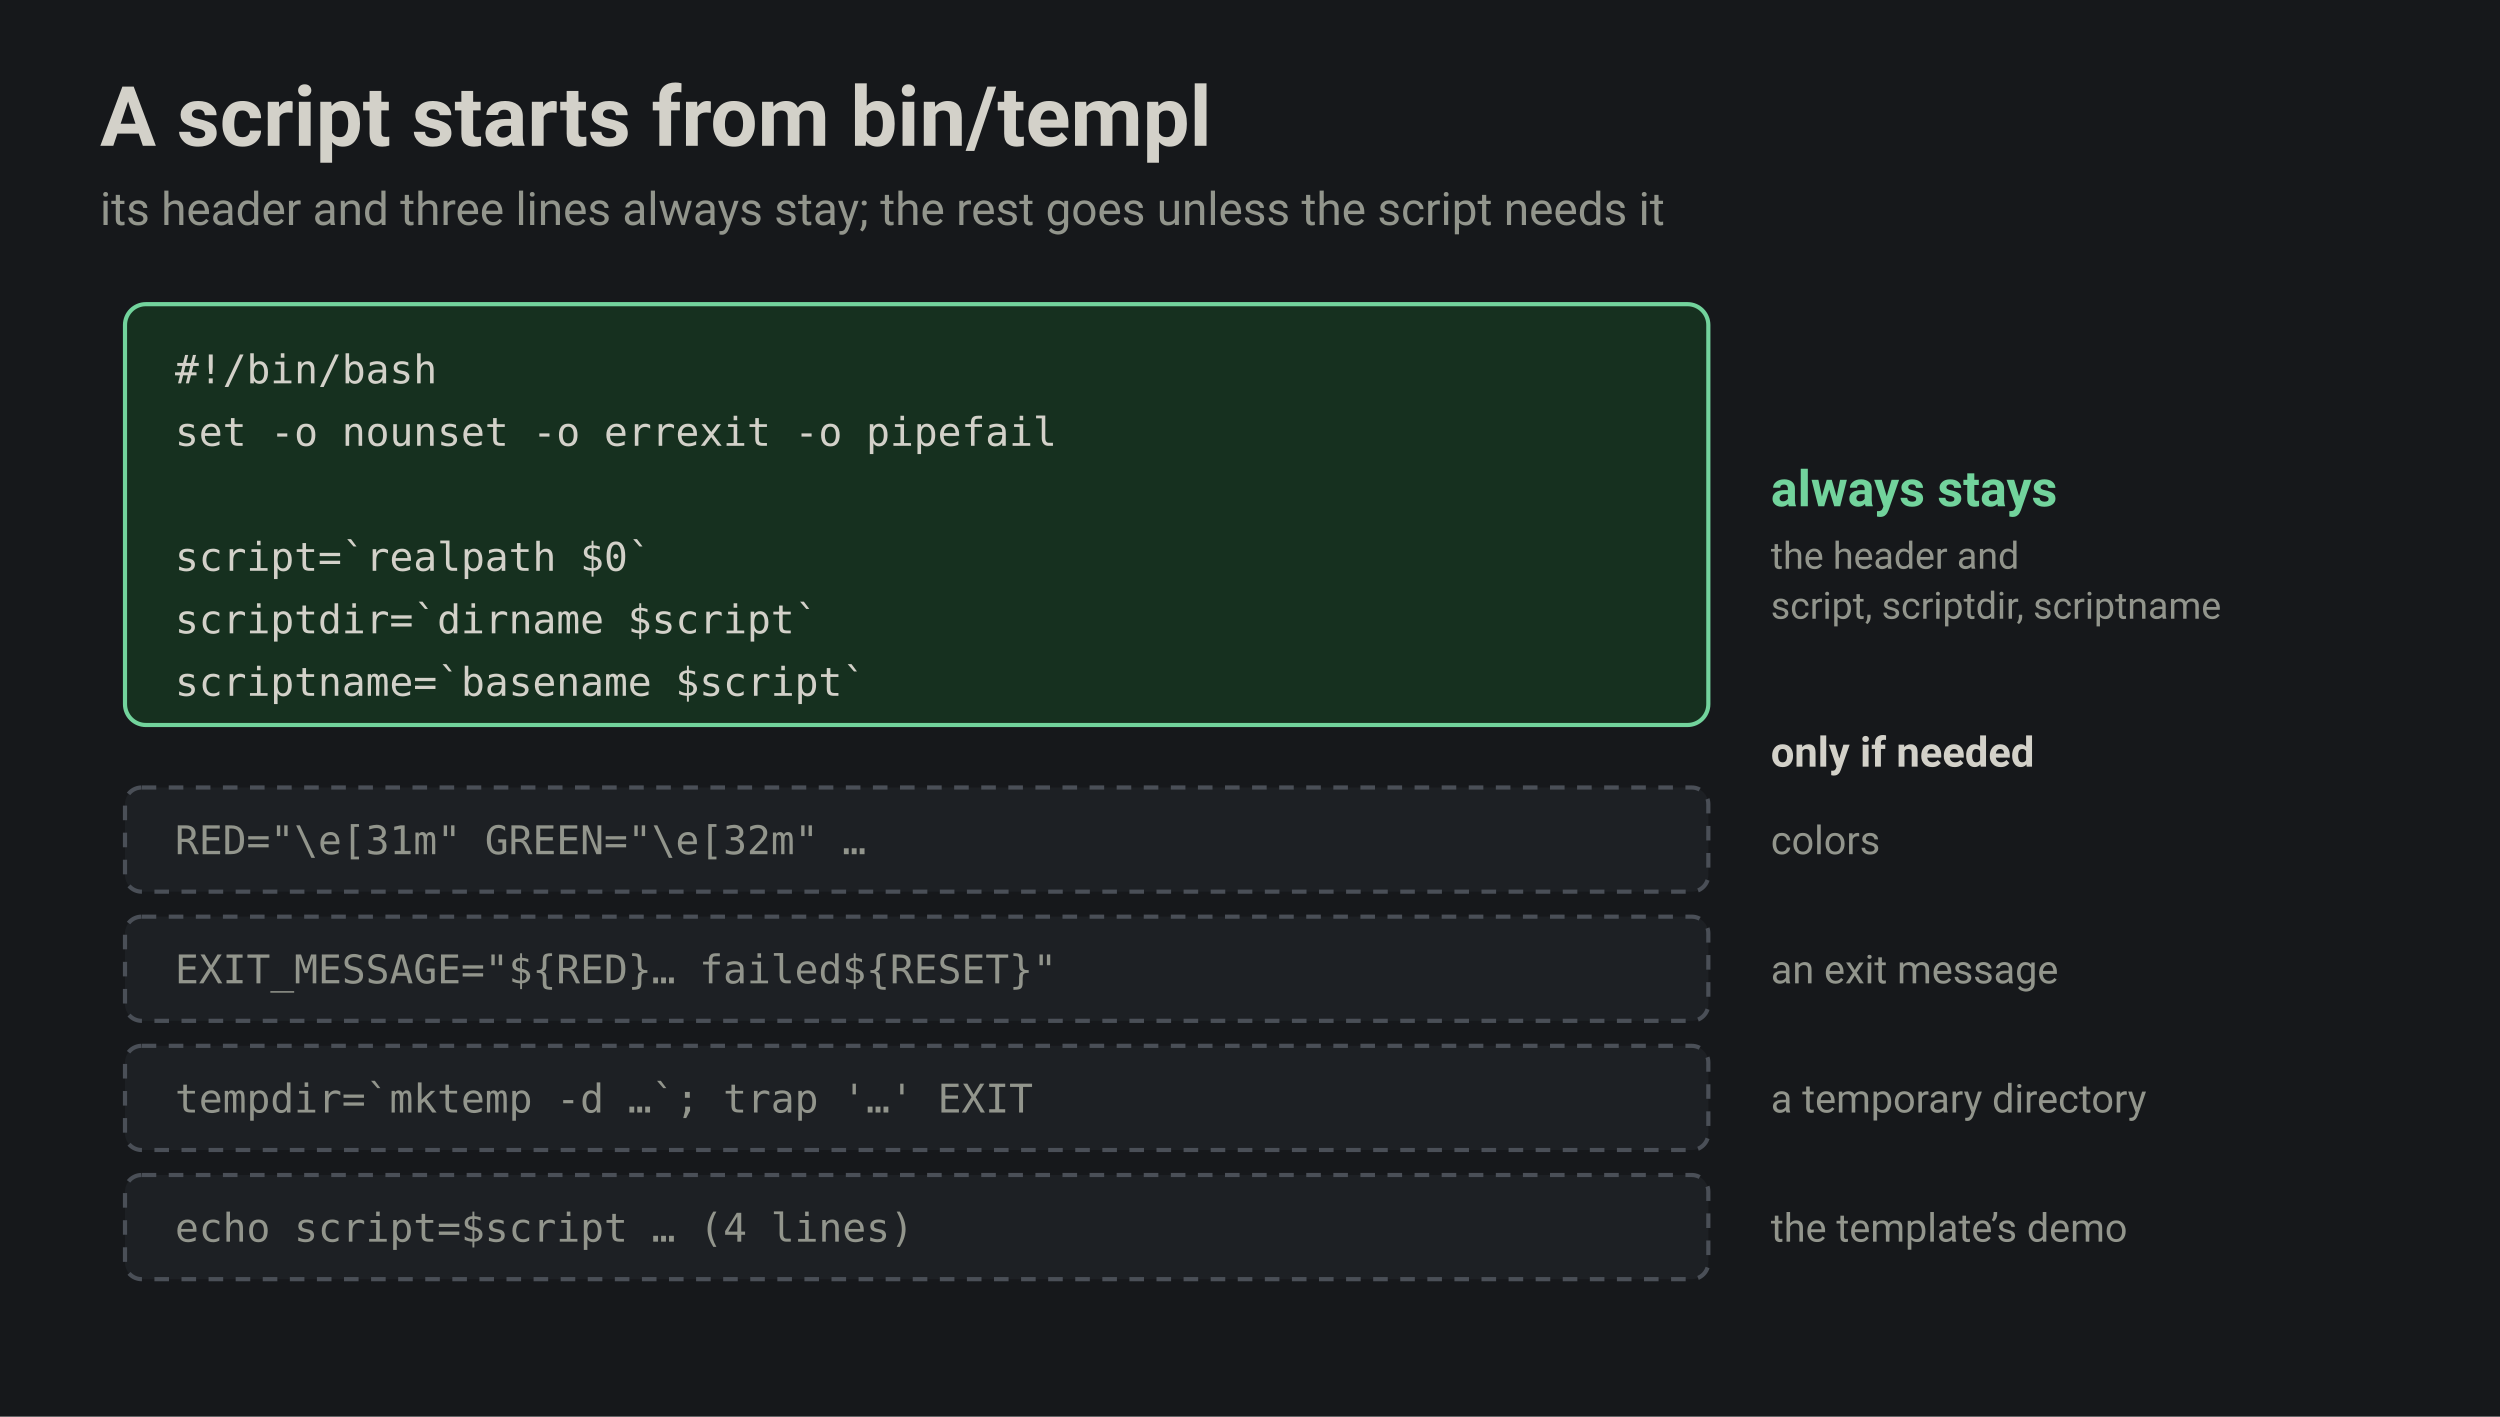
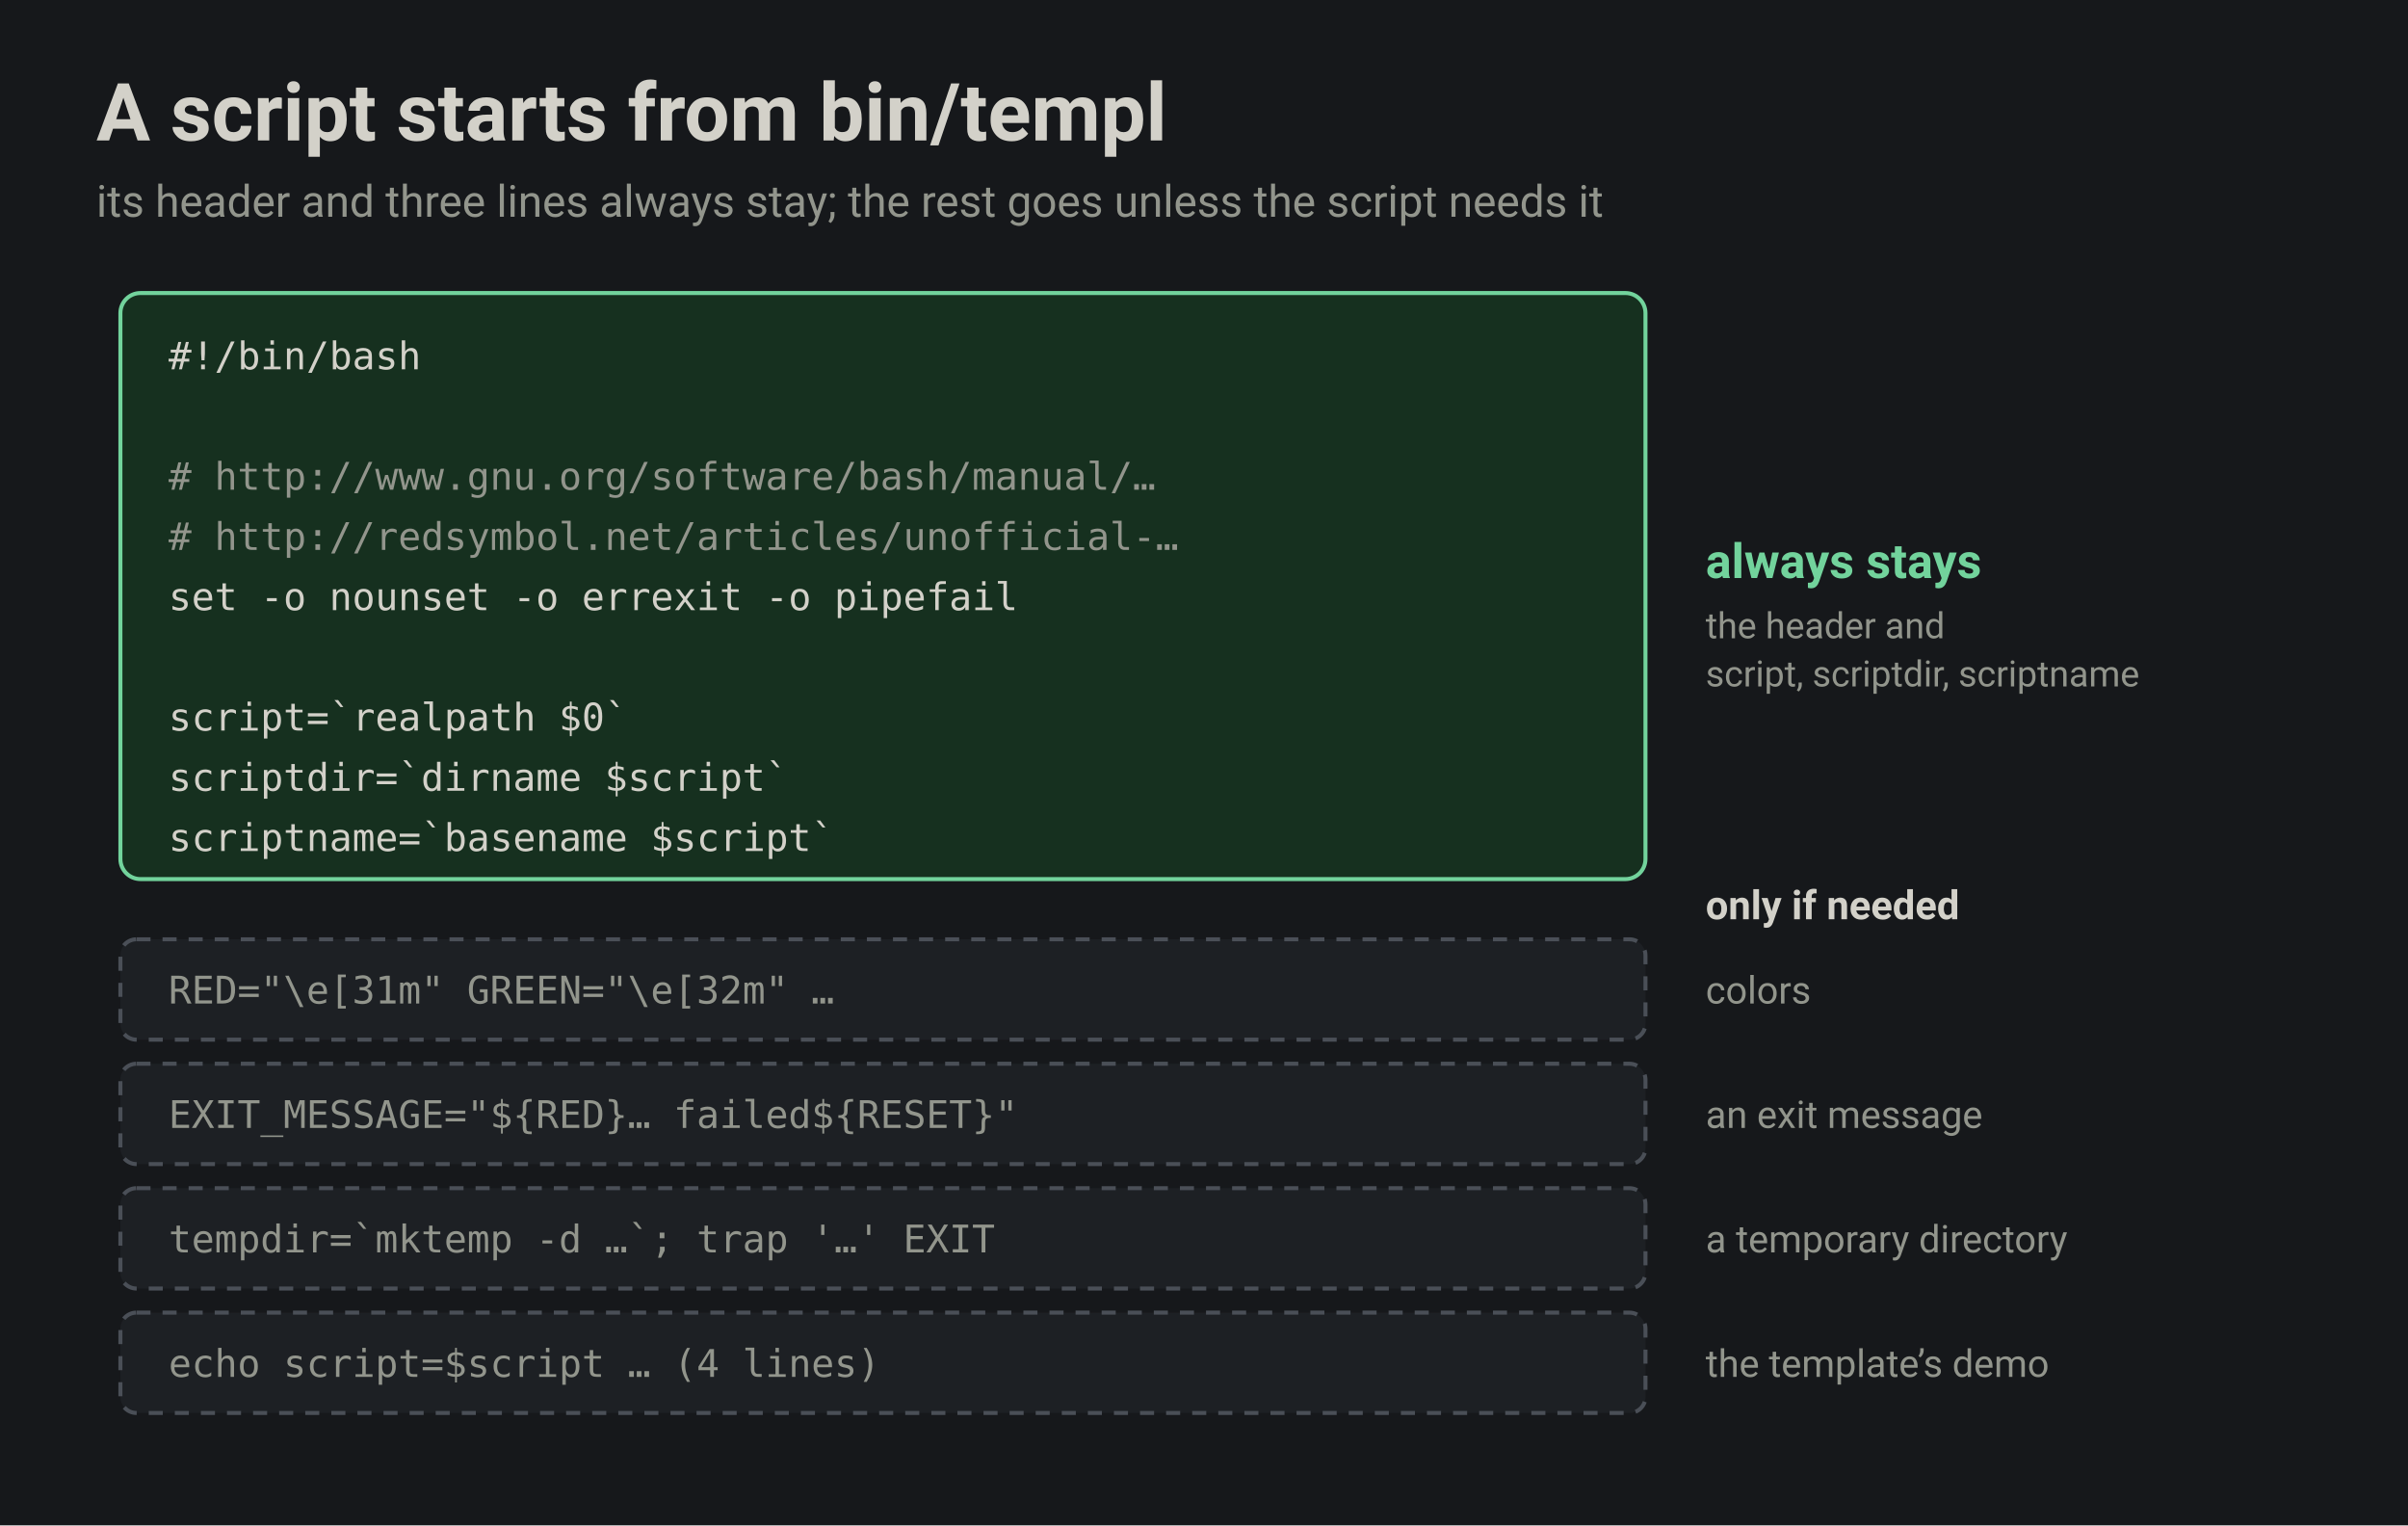
- <svg xmlns="http://www.w3.org/2000/svg" width="1200" height="680" viewBox="0 0 1200 680" font-family="system-ui, -apple-system, 'Segoe UI', Roboto, sans-serif">
-   <rect width="1200" height="680" fill="#16181b" />
+ <svg xmlns="http://www.w3.org/2000/svg" width="1200" height="760" viewBox="0 0 1200 760" font-family="system-ui, -apple-system, 'Segoe UI', Roboto, sans-serif">
+   <rect width="1200" height="760" fill="#16181b" />
  <text x="48" y="70" fill="#d3d1c9" font-size="40" font-weight="700">A script starts from bin/templ</text>
  <text x="48" y="108" fill="#92958c" font-size="22">its header and three lines always stay; the rest goes unless the script needs it</text>
-   <rect x="60" y="146" width="760" height="202" rx="10" fill="#16301f" stroke="#72d39c" stroke-width="2" />
+   <rect x="60" y="146" width="760" height="292" rx="10" fill="#16301f" stroke="#72d39c" stroke-width="2" />
  <text x="84" y="184" fill="#d3d1c9" font-size="19" font-family="ui-monospace, 'JetBrains Mono', Menlo, monospace">#!/bin/bash</text>
-   <text x="84" y="214" fill="#d3d1c9" font-size="19" font-family="ui-monospace, 'JetBrains Mono', Menlo, monospace">set -o nounset -o errexit -o pipefail</text>
-   <text x="84" y="244" fill="#d3d1c9" font-size="19" font-family="ui-monospace, 'JetBrains Mono', Menlo, monospace" />
-   <text x="84" y="274" fill="#d3d1c9" font-size="19" font-family="ui-monospace, 'JetBrains Mono', Menlo, monospace">script=`realpath $0`</text>
-   <text x="84" y="304" fill="#d3d1c9" font-size="19" font-family="ui-monospace, 'JetBrains Mono', Menlo, monospace">scriptdir=`dirname $script`</text>
-   <text x="84" y="334" fill="#d3d1c9" font-size="19" font-family="ui-monospace, 'JetBrains Mono', Menlo, monospace">scriptname=`basename $script`</text>
-   <text x="850" y="243.0" fill="#72d39c" font-size="24" font-weight="700">always stays</text>
-   <text x="850" y="273.0" fill="#92958c" font-size="18">the header and</text>
-   <text x="850" y="297.0" fill="#92958c" font-size="18">script, scriptdir, scriptname</text>
-   <rect x="60" y="378" width="760" height="50" rx="8" fill="#1d2024" stroke="#4a4f57" stroke-width="2" stroke-dasharray="7 6" />
-   <text x="84" y="410" fill="#92958c" font-size="19" font-family="ui-monospace, 'JetBrains Mono', Menlo, monospace">RED="\e[31m" GREEN="\e[32m" …</text>
-   <text x="850" y="410" fill="#92958c" font-size="19">colors</text>
-   <rect x="60" y="440" width="760" height="50" rx="8" fill="#1d2024" stroke="#4a4f57" stroke-width="2" stroke-dasharray="7 6" />
-   <text x="84" y="472" fill="#92958c" font-size="19" font-family="ui-monospace, 'JetBrains Mono', Menlo, monospace">EXIT_MESSAGE="${RED}… failed${RESET}"</text>
-   <text x="850" y="472" fill="#92958c" font-size="19">an exit message</text>
-   <rect x="60" y="502" width="760" height="50" rx="8" fill="#1d2024" stroke="#4a4f57" stroke-width="2" stroke-dasharray="7 6" />
-   <text x="84" y="534" fill="#92958c" font-size="19" font-family="ui-monospace, 'JetBrains Mono', Menlo, monospace">tempdir=`mktemp -d …`; trap '…' EXIT</text>
-   <text x="850" y="534" fill="#92958c" font-size="19">a temporary directory</text>
-   <rect x="60" y="564" width="760" height="50" rx="8" fill="#1d2024" stroke="#4a4f57" stroke-width="2" stroke-dasharray="7 6" />
-   <text x="84" y="596" fill="#92958c" font-size="19" font-family="ui-monospace, 'JetBrains Mono', Menlo, monospace">echo script=$script …  (4 lines)</text>
-   <text x="850" y="596" fill="#92958c" font-size="19">the template’s demo</text>
-   <text x="850" y="368" fill="#d3d1c9" font-size="20" font-weight="700">only if needed</text>
+   <text x="84" y="214" fill="#d3d1c9" font-size="19" font-family="ui-monospace, 'JetBrains Mono', Menlo, monospace" />
+   <text x="84" y="244" fill="#92958c" font-size="19" font-family="ui-monospace, 'JetBrains Mono', Menlo, monospace"># http://www.gnu.org/software/bash/manual/…</text>
+   <text x="84" y="274" fill="#92958c" font-size="19" font-family="ui-monospace, 'JetBrains Mono', Menlo, monospace"># http://redsymbol.net/articles/unofficial-…</text>
+   <text x="84" y="304" fill="#d3d1c9" font-size="19" font-family="ui-monospace, 'JetBrains Mono', Menlo, monospace">set -o nounset -o errexit -o pipefail</text>
+   <text x="84" y="334" fill="#d3d1c9" font-size="19" font-family="ui-monospace, 'JetBrains Mono', Menlo, monospace" />
+   <text x="84" y="364" fill="#d3d1c9" font-size="19" font-family="ui-monospace, 'JetBrains Mono', Menlo, monospace">script=`realpath $0`</text>
+   <text x="84" y="394" fill="#d3d1c9" font-size="19" font-family="ui-monospace, 'JetBrains Mono', Menlo, monospace">scriptdir=`dirname $script`</text>
+   <text x="84" y="424" fill="#d3d1c9" font-size="19" font-family="ui-monospace, 'JetBrains Mono', Menlo, monospace">scriptname=`basename $script`</text>
+   <text x="850" y="288.0" fill="#72d39c" font-size="24" font-weight="700">always stays</text>
+   <text x="850" y="318.0" fill="#92958c" font-size="18">the header and</text>
+   <text x="850" y="342.0" fill="#92958c" font-size="18">script, scriptdir, scriptname</text>
+   <rect x="60" y="468" width="760" height="50" rx="8" fill="#1d2024" stroke="#4a4f57" stroke-width="2" stroke-dasharray="7 6" />
+   <text x="84" y="500" fill="#92958c" font-size="19" font-family="ui-monospace, 'JetBrains Mono', Menlo, monospace">RED="\e[31m" GREEN="\e[32m" …</text>
+   <text x="850" y="500" fill="#92958c" font-size="19">colors</text>
+   <rect x="60" y="530" width="760" height="50" rx="8" fill="#1d2024" stroke="#4a4f57" stroke-width="2" stroke-dasharray="7 6" />
+   <text x="84" y="562" fill="#92958c" font-size="19" font-family="ui-monospace, 'JetBrains Mono', Menlo, monospace">EXIT_MESSAGE="${RED}… failed${RESET}"</text>
+   <text x="850" y="562" fill="#92958c" font-size="19">an exit message</text>
+   <rect x="60" y="592" width="760" height="50" rx="8" fill="#1d2024" stroke="#4a4f57" stroke-width="2" stroke-dasharray="7 6" />
+   <text x="84" y="624" fill="#92958c" font-size="19" font-family="ui-monospace, 'JetBrains Mono', Menlo, monospace">tempdir=`mktemp -d …`; trap '…' EXIT</text>
+   <text x="850" y="624" fill="#92958c" font-size="19">a temporary directory</text>
+   <rect x="60" y="654" width="760" height="50" rx="8" fill="#1d2024" stroke="#4a4f57" stroke-width="2" stroke-dasharray="7 6" />
+   <text x="84" y="686" fill="#92958c" font-size="19" font-family="ui-monospace, 'JetBrains Mono', Menlo, monospace">echo script=$script …  (4 lines)</text>
+   <text x="850" y="686" fill="#92958c" font-size="19">the template’s demo</text>
+   <text x="850" y="458" fill="#d3d1c9" font-size="20" font-weight="700">only if needed</text>
</svg>
